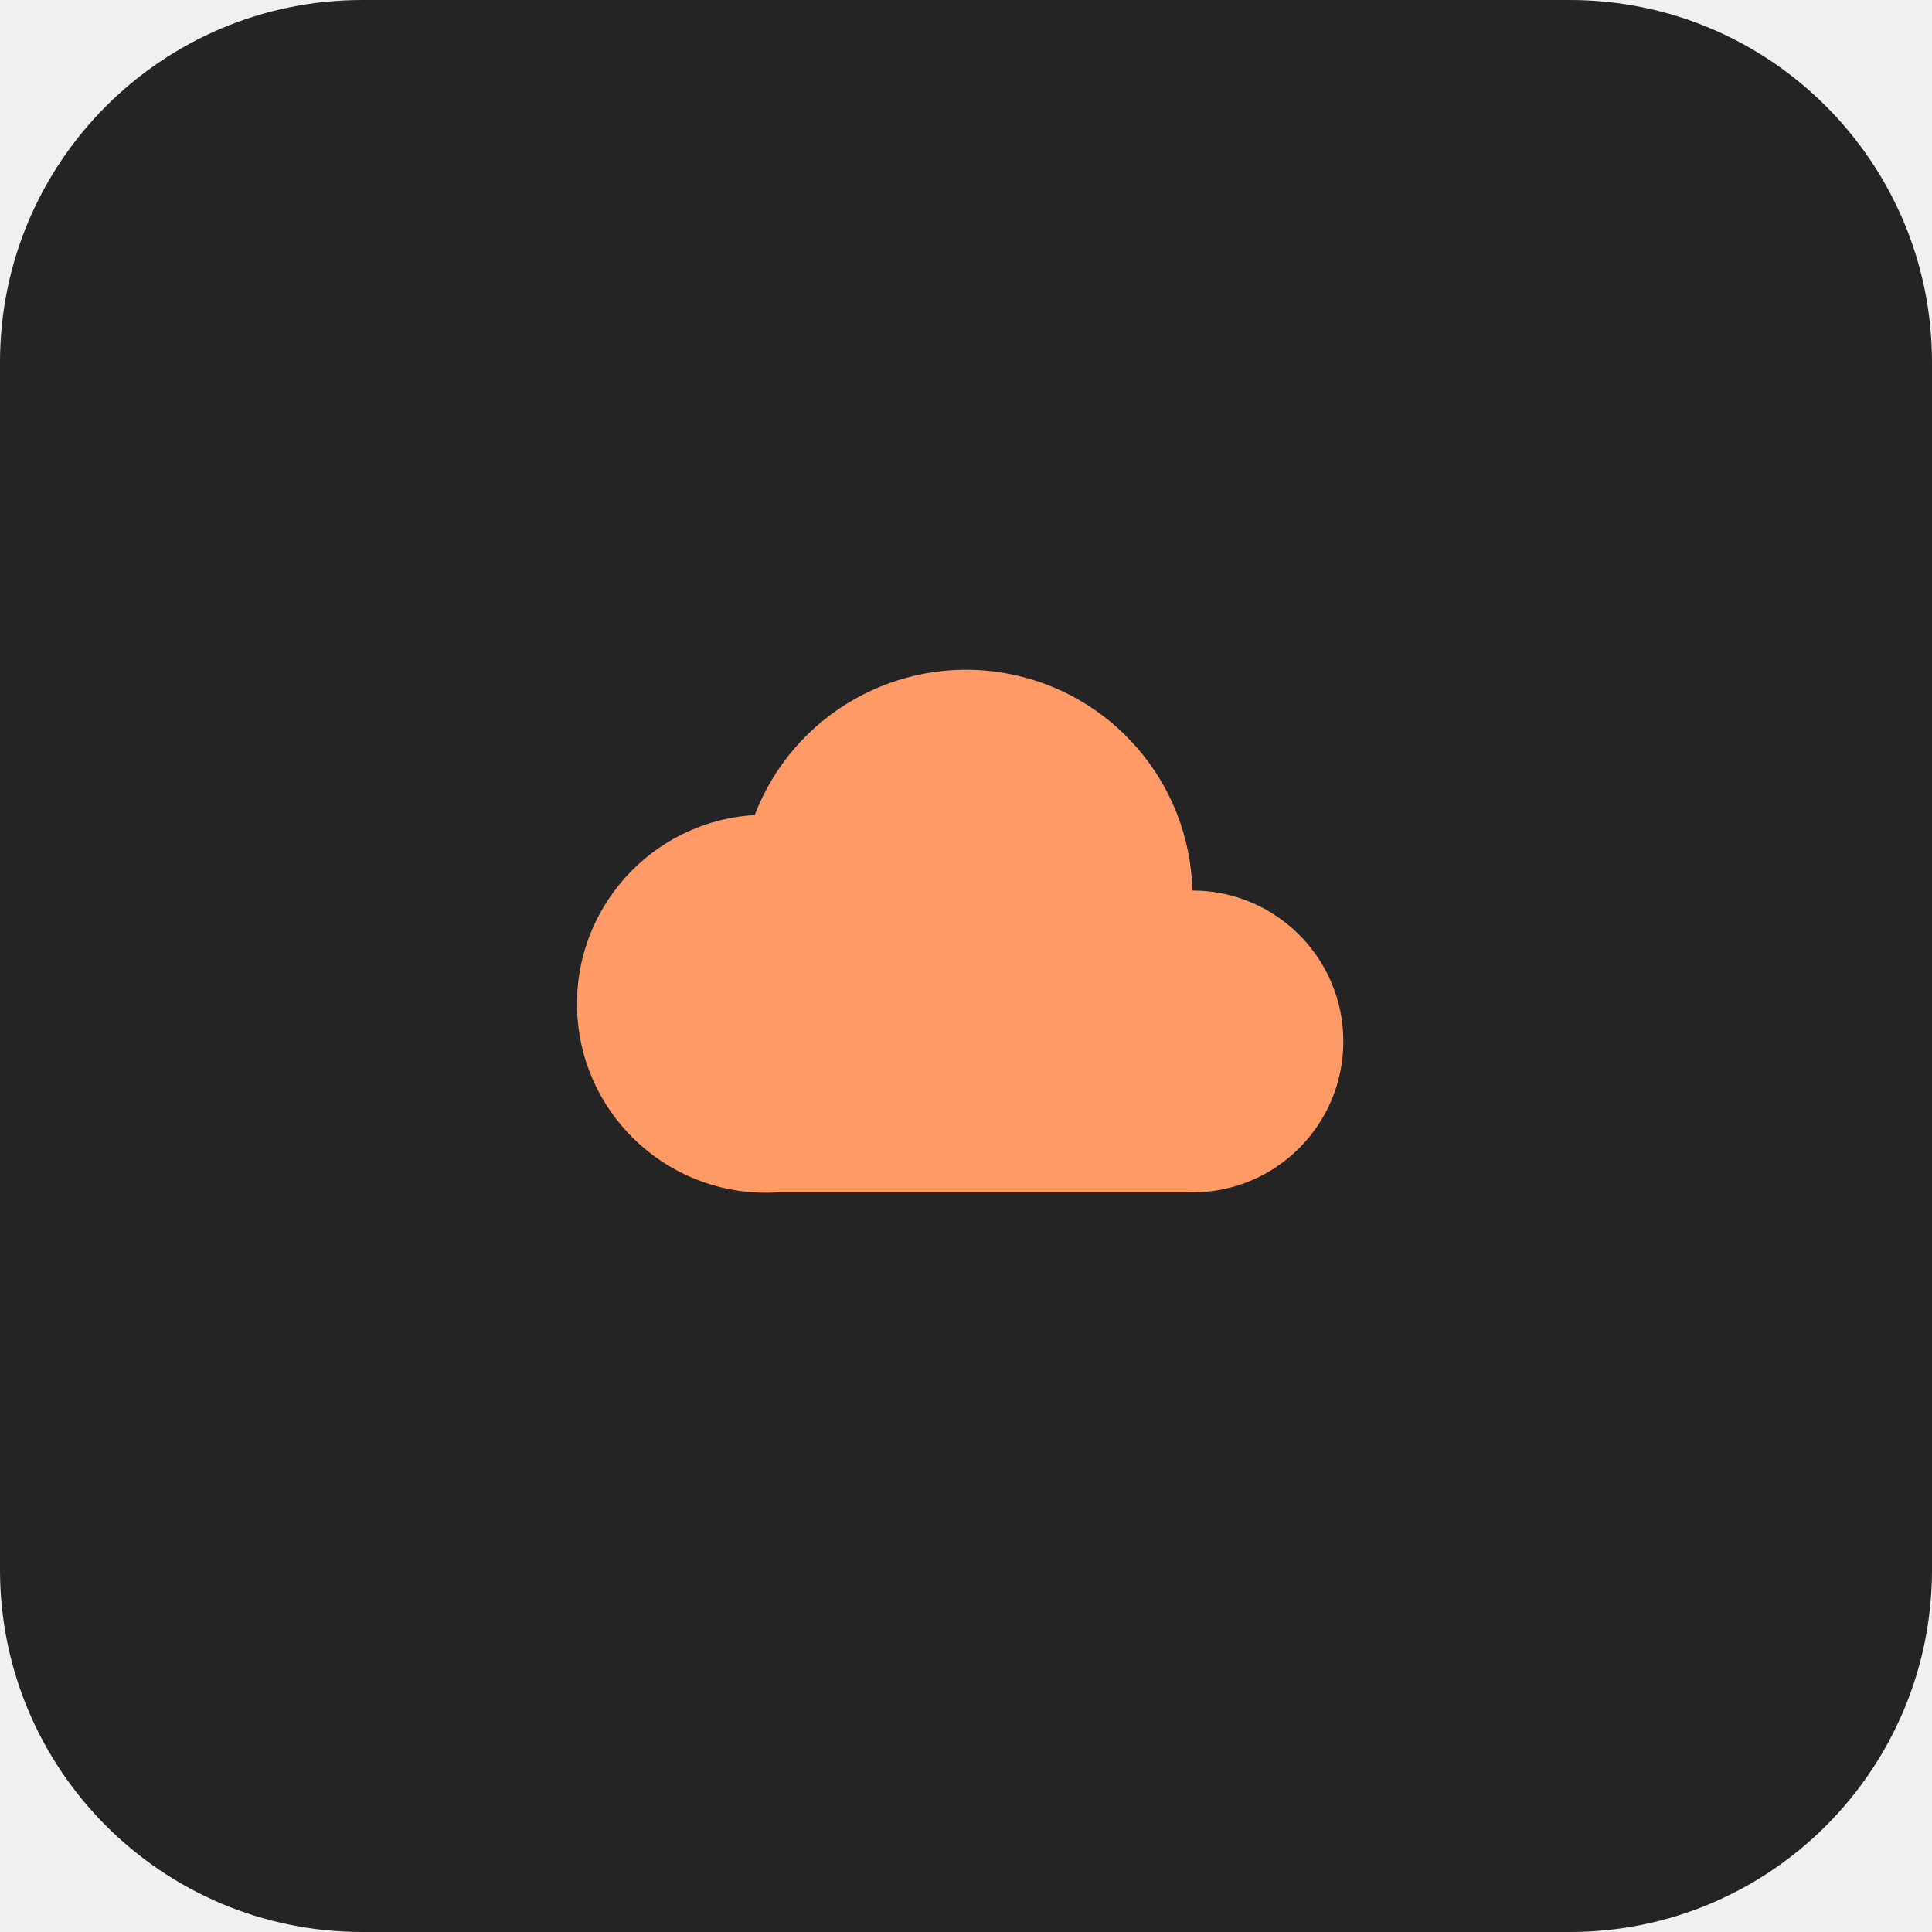
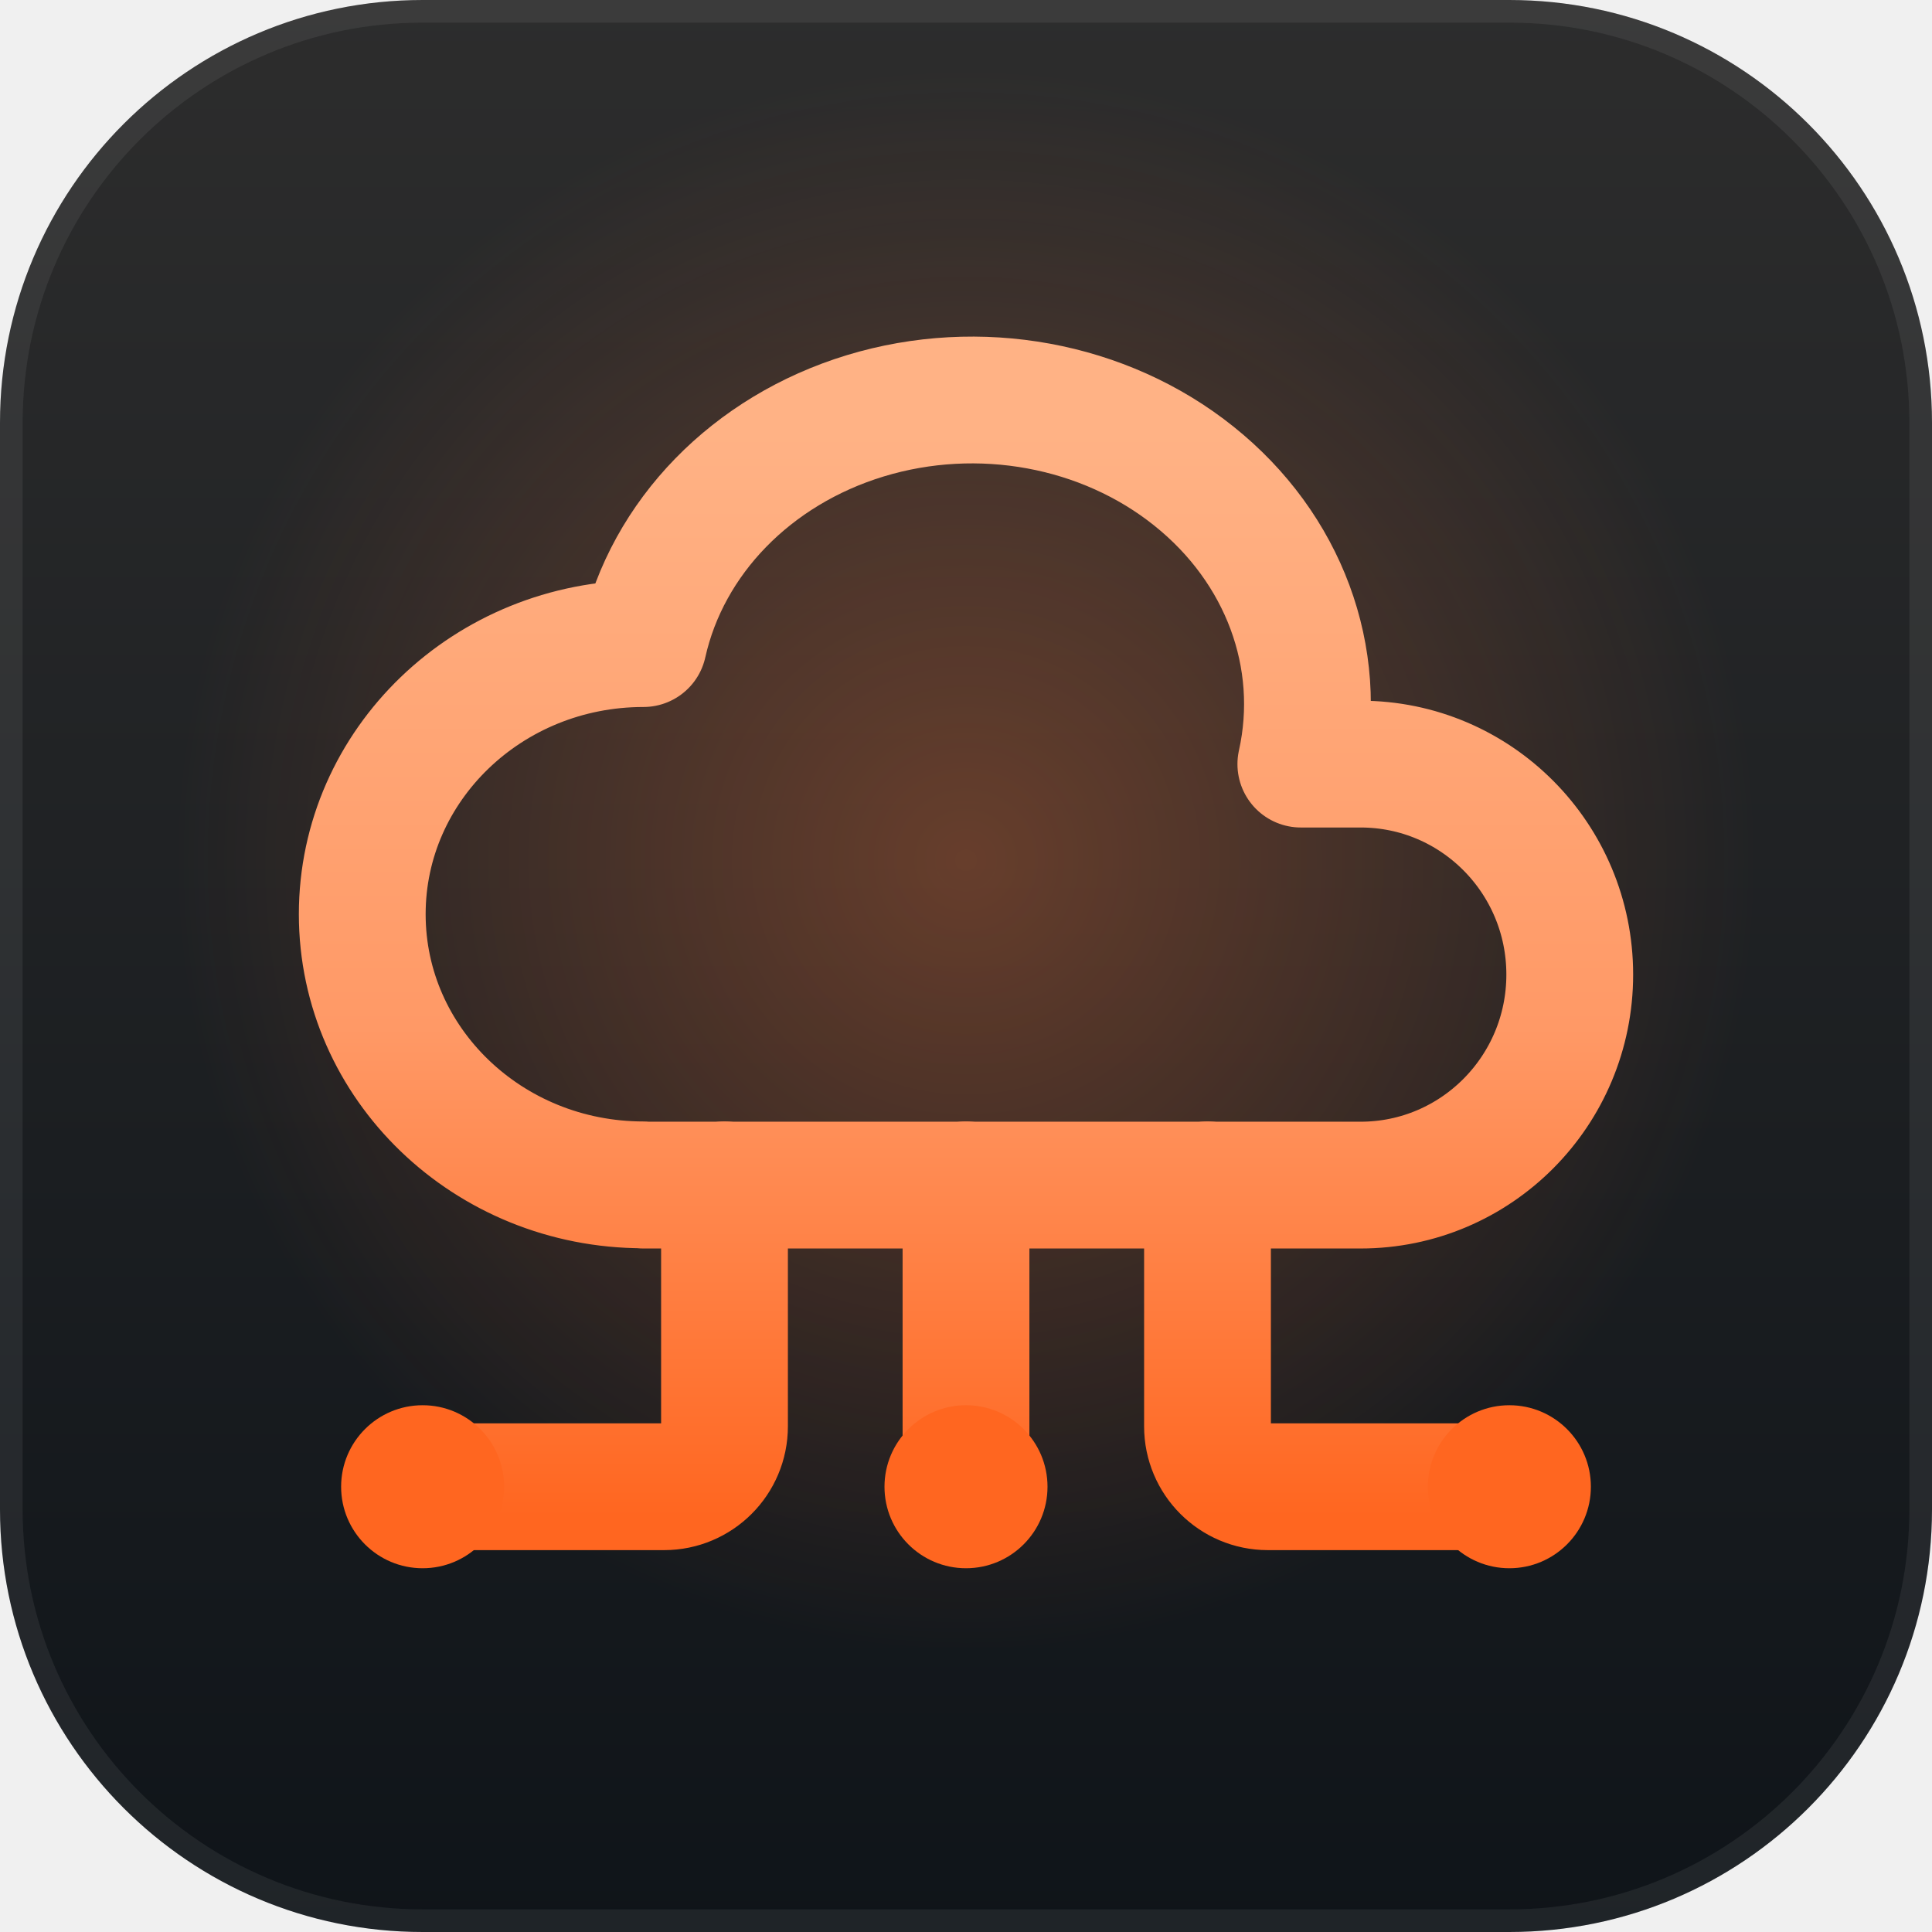
<svg xmlns="http://www.w3.org/2000/svg" viewBox="0 0 512 512">
-   <rect width="512" height="512" rx="96" fill="#242424" />
-   <g transform="translate(96,96) scale(10)">
-     <path d="M22 14a6 6 0 0 0-11.6-2A5 5 0 0 0 11 22h11a4 4 0 0 0 0-8z" fill="#ff9966" />
+   <defs>
+     <linearGradient id="tile" x1="0" y1="0" x2="0" y2="1">
+       <stop offset="0" stop-color="#2d2d2d" />
+       <stop offset="1" stop-color="#0f1419" />
+     </linearGradient>
+     <radialGradient id="glow" cx="256" cy="228" r="210" gradientUnits="userSpaceOnUse">
+       <stop offset="0" stop-color="#ff7a3d" stop-opacity=".32" />
+       <stop offset="1" stop-color="#ff7a3d" stop-opacity="0" />
+     </radialGradient>
+     <linearGradient id="mark" x1="12" y1="3.5" x2="12" y2="21.5" gradientUnits="userSpaceOnUse">
+       <stop offset="0" stop-color="#ffb285" />
+       <stop offset=".55" stop-color="#ff9966" />
+       <stop offset="1" stop-color="#ff6620" />
+     </linearGradient>
+   </defs>
+   <rect width="512" height="512" rx="112" fill="url(#tile)" />
+   <rect x="3" y="3" width="506" height="506" rx="109" fill="none" stroke="#ffffff" stroke-opacity=".07" stroke-width="6" />
+   <rect width="512" height="512" rx="112" fill="url(#glow)" />
+   <g transform="translate(64 58) scale(16)" fill="none" stroke="url(#mark)" stroke-width="2.1" stroke-linecap="round" stroke-linejoin="round">
+     <path d="M6.657 16c-2.572 0 -4.657 -2.007 -4.657 -4.483c0 -2.475 2.085 -4.482 4.657 -4.482c.393 -1.762 1.794 -3.2 3.675 -3.773c1.88 -.572 3.956 -.193 5.444 1c1.488 1.19 2.162 3.007 1.77 4.769h.99c1.913 0 3.464 1.56 3.464 3.486c0 1.927 -1.551 3.487 -3.465 3.487h-11.878" />
+     <path d="M12 16v4.4" />
+     <path d="M16 16v4a1 1 0 0 0 1 1h3.4" />
+     <path d="M8 16v4a1 1 0 0 1 -1 1h-3.4" />
+     <g fill="#ff6620" stroke="none">
+       <circle cx="12" cy="21" r="1.35" />
+       <circle cx="21" cy="21" r="1.35" />
+       <circle cx="3" cy="21" r="1.35" />
+     </g>
  </g>
</svg>
